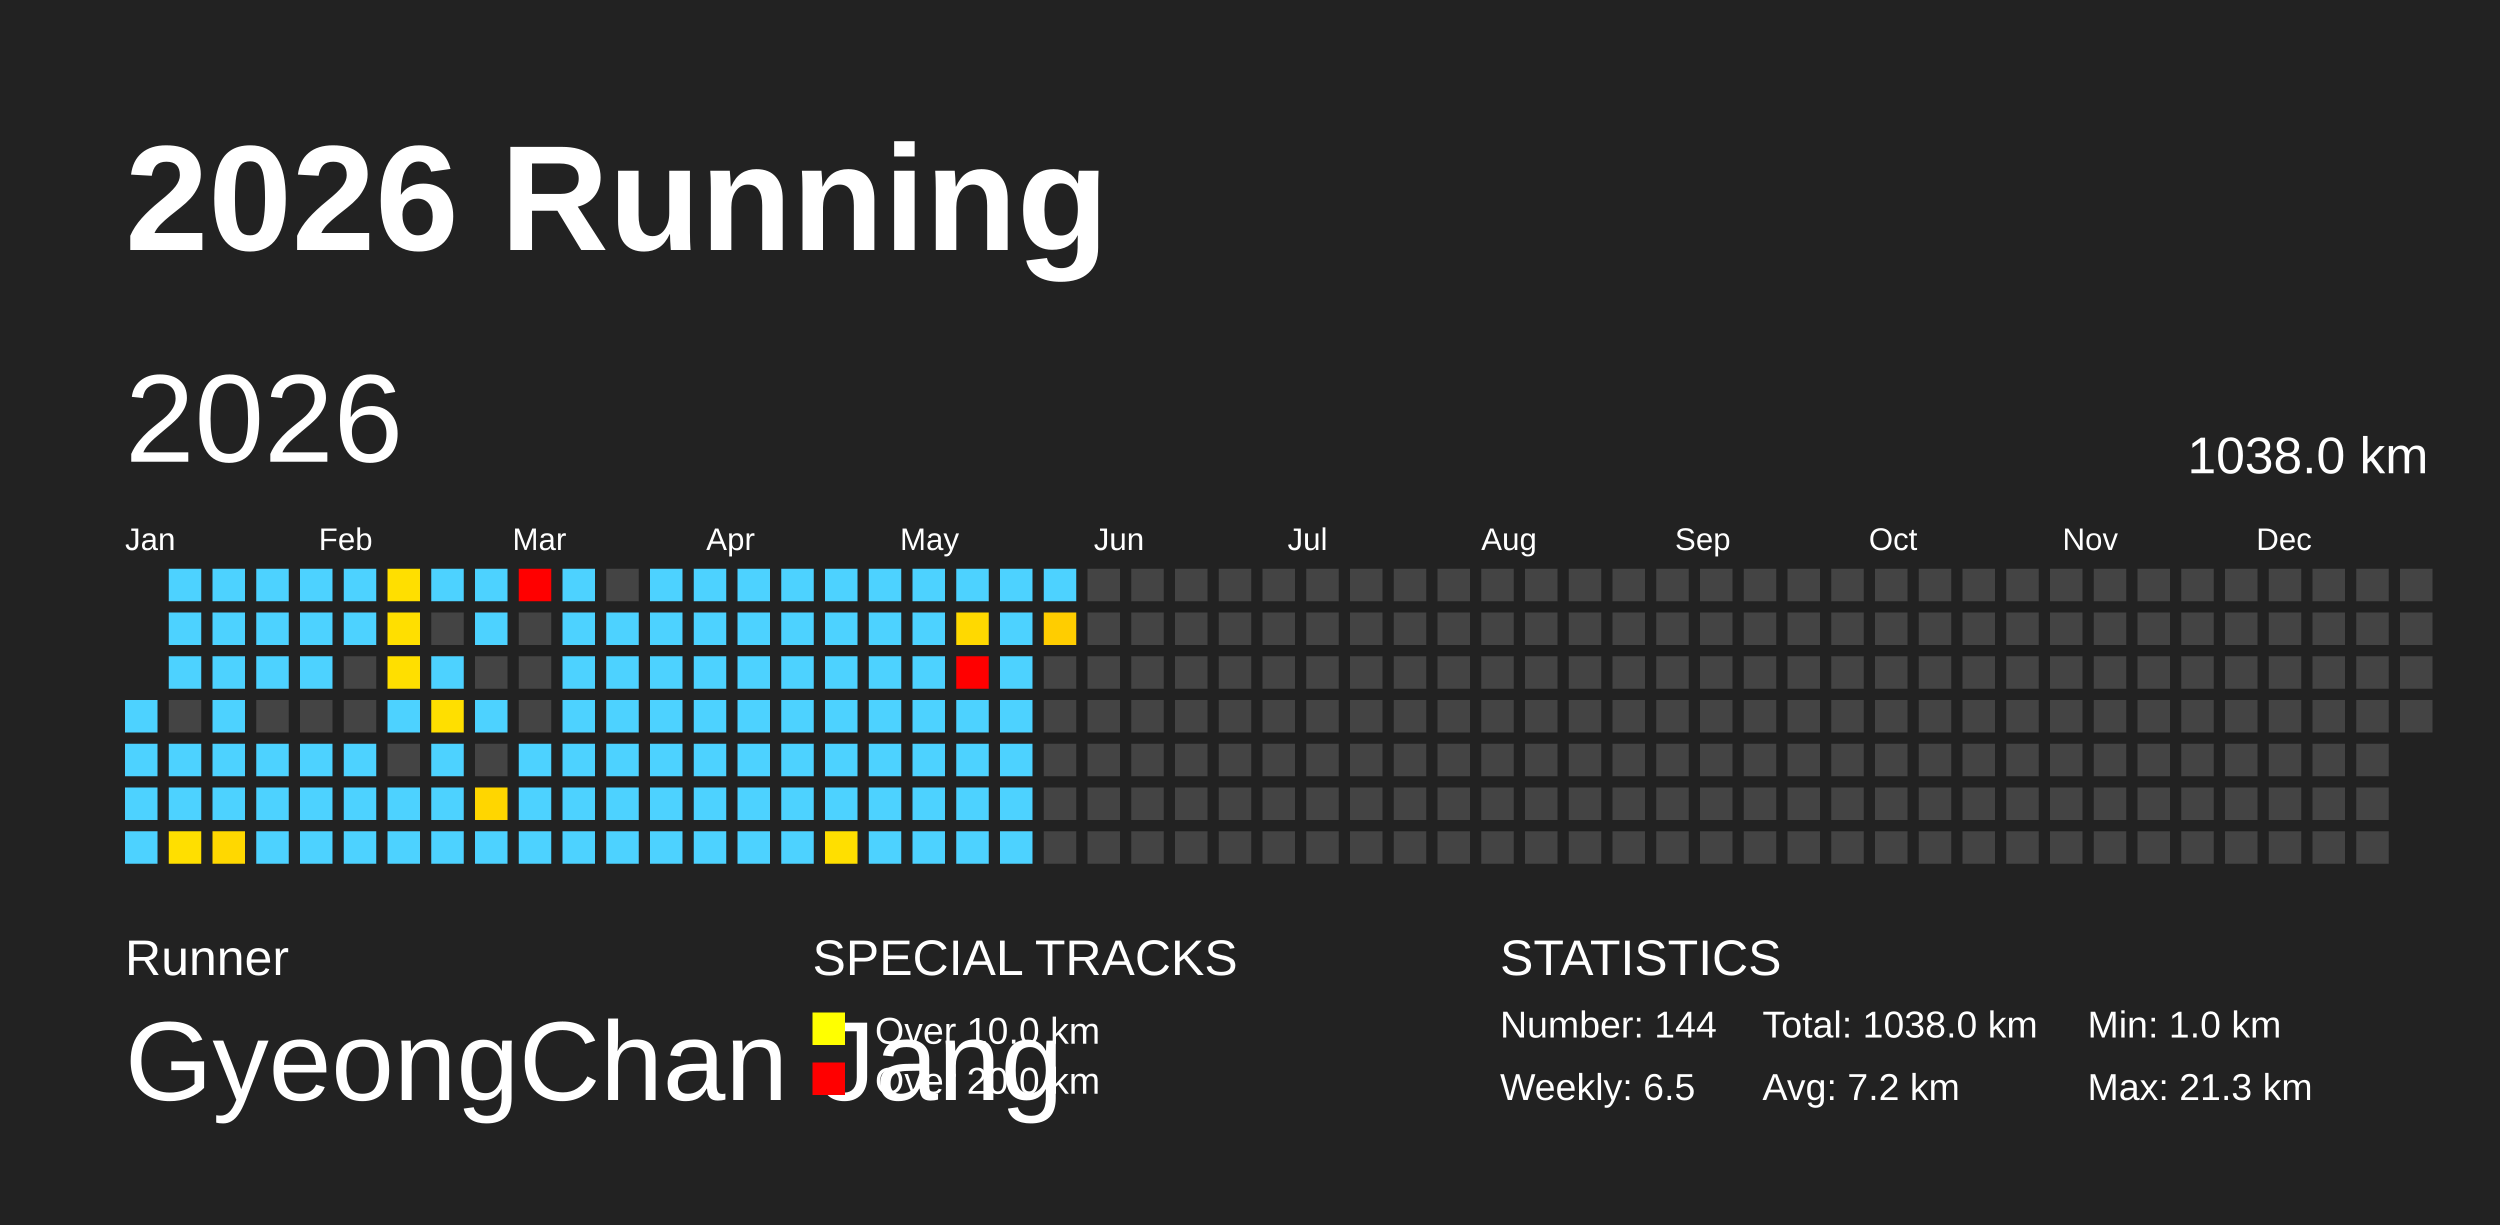
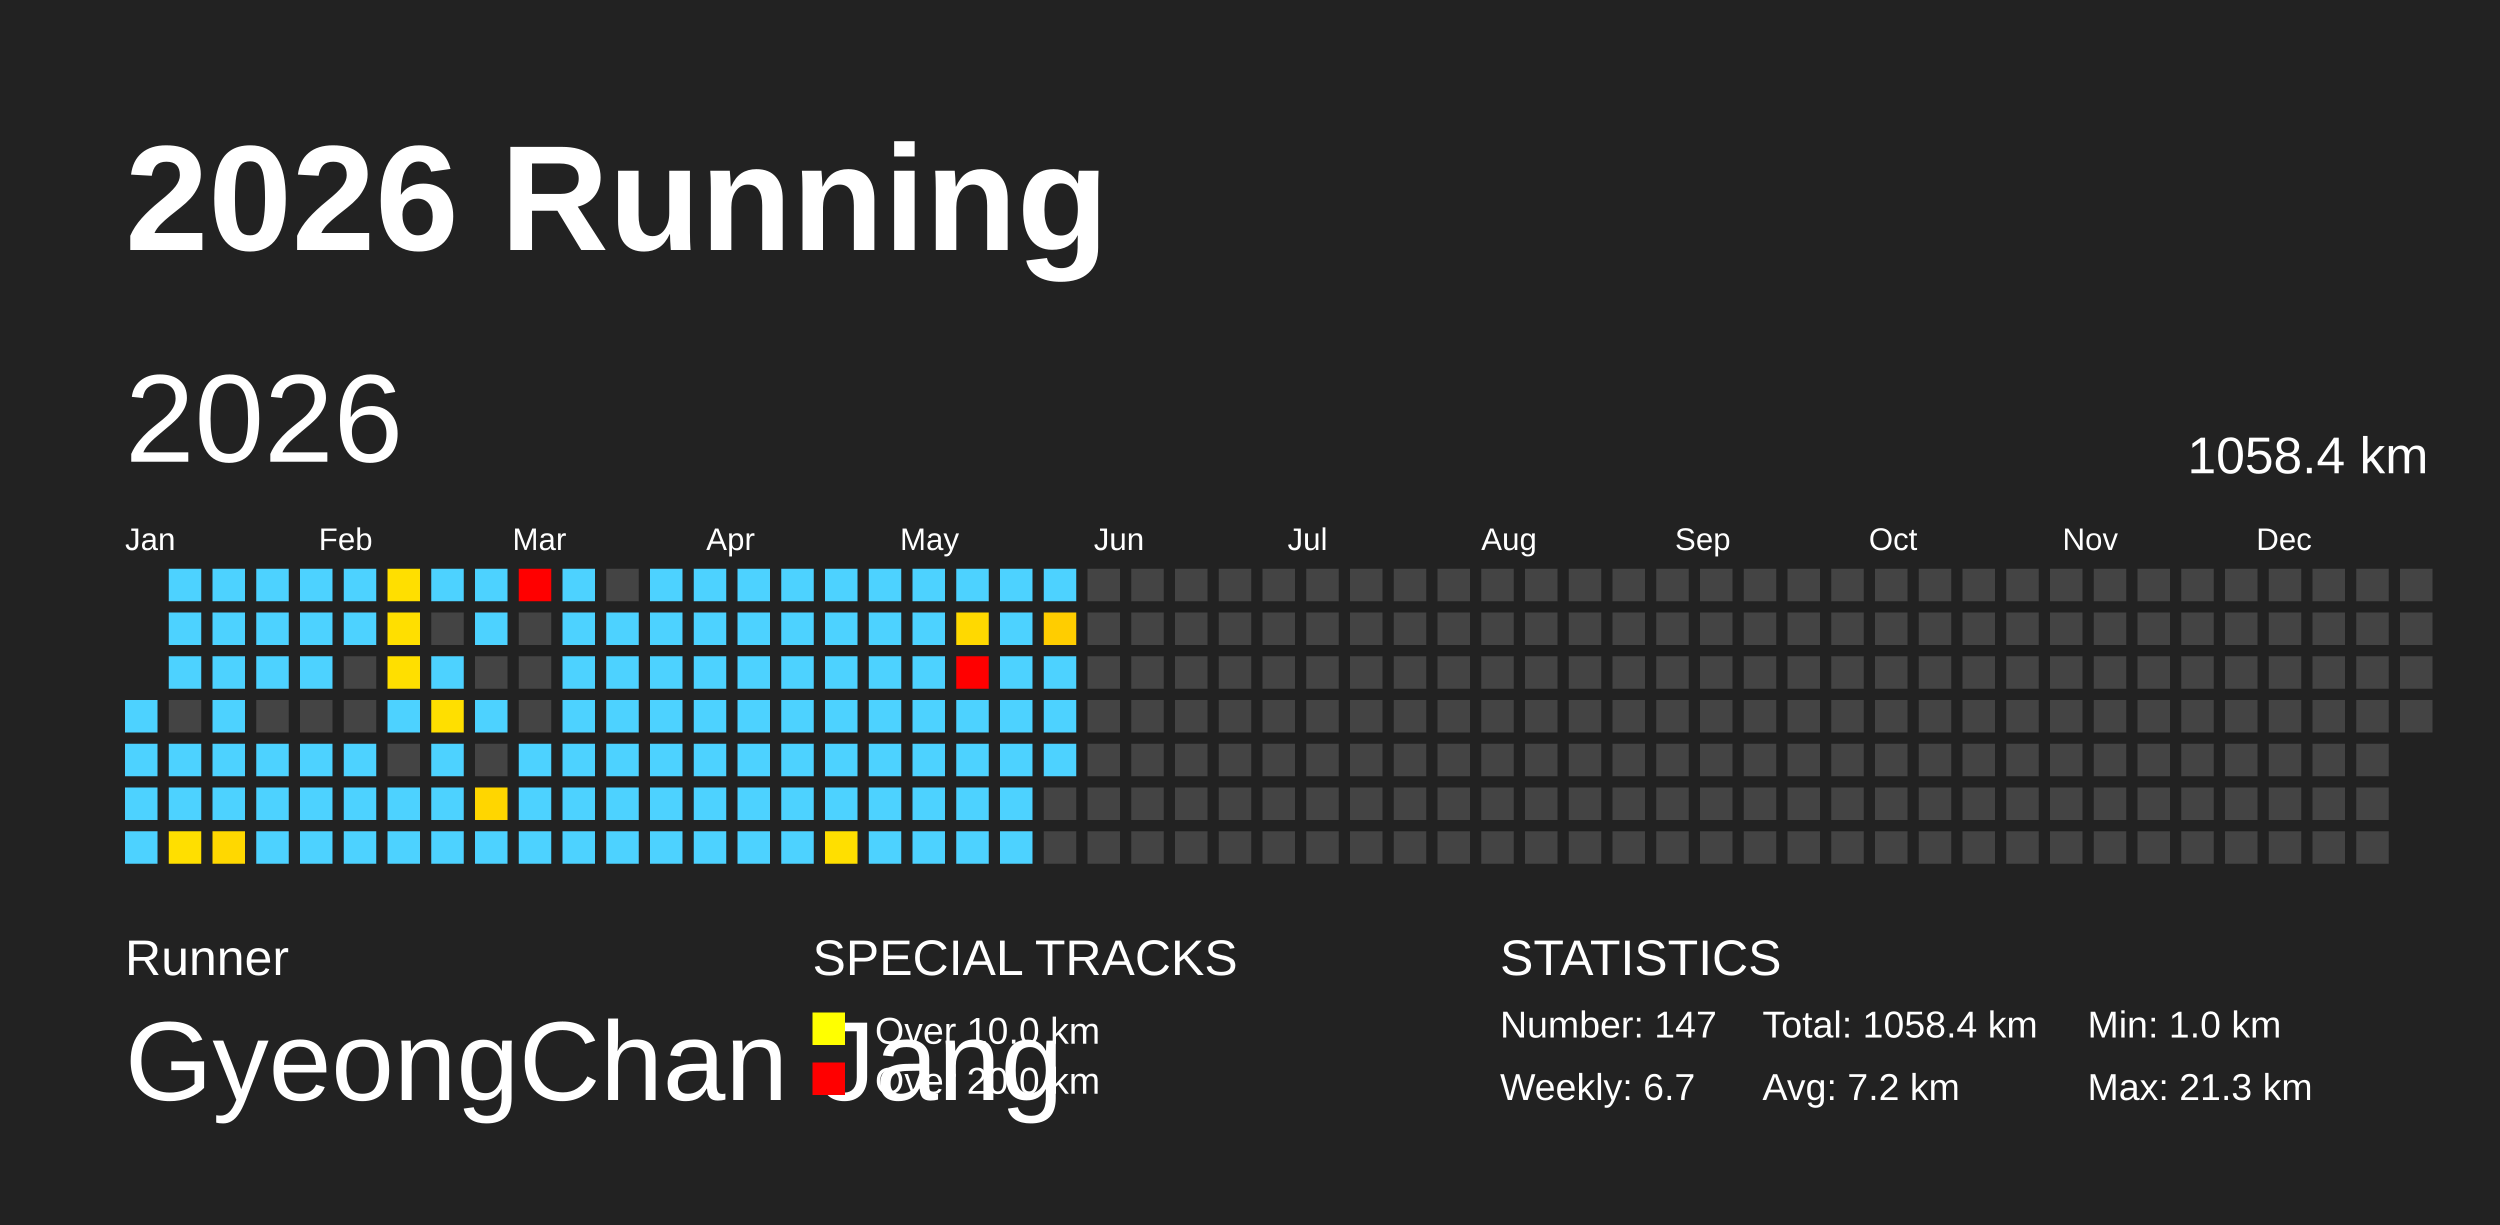
<svg xmlns="http://www.w3.org/2000/svg" baseProfile="full" height="98mm" version="1.1" viewBox="0,0,200,98" width="200mm">
  <defs />
  <rect fill="#222222" height="98" width="200" x="0" y="0" />
  <text fill="#FFFFFF" style="font-size:12px; font-family:Arial; font-weight:bold;" x="10" y="20">2026 Running</text>
  <text fill="#FFFFFF" style="font-size:4px; font-family:Arial" x="10" y="78">Runner</text>
  <text fill="#FFFFFF" style="font-size:9px; font-family:Arial" x="10" y="88">GyeongChan Jang</text>
  <text fill="#FFFFFF" style="font-size:4px; font-family:Arial" x="65" y="78">SPECIAL TRACKS</text>
  <rect fill="yellow" height="2.6" width="2.6" x="65" y="81" />
  <text fill="#FFFFFF" style="font-size:3px; font-family:Arial" x="70" y="83.5">Over 10.0 km</text>
  <rect fill="red" height="2.6" width="2.6" x="65" y="85" />
  <text fill="#FFFFFF" style="font-size:3px; font-family:Arial" x="70" y="87.5">Over 20.0 km</text>
  <text fill="#FFFFFF" style="font-size:4px; font-family:Arial" x="120" y="78">STATISTICS</text>
-   <text fill="#FFFFFF" style="font-size:3px; font-family:Arial" x="120" y="83">Number: 144</text>
-   <text fill="#FFFFFF" style="font-size:3px; font-family:Arial" x="120" y="88">Weekly: 6.5</text>
-   <text fill="#FFFFFF" style="font-size:3px; font-family:Arial" x="141" y="83">Total: 1038.0 km</text>
+   <text fill="#FFFFFF" style="font-size:3px; font-family:Arial" x="120" y="83">Number: 147</text>
+   <text fill="#FFFFFF" style="font-size:3px; font-family:Arial" x="120" y="88">Weekly: 6.7</text>
+   <text fill="#FFFFFF" style="font-size:3px; font-family:Arial" x="141" y="83">Total: 1058.4 km</text>
  <text fill="#FFFFFF" style="font-size:3px; font-family:Arial" x="141" y="88">Avg: 7.2 km</text>
  <text fill="#FFFFFF" style="font-size:3px; font-family:Arial" x="167" y="83">Min: 1.0 km</text>
  <text fill="#FFFFFF" style="font-size:3px; font-family:Arial" x="167" y="88">Max: 21.3 km</text>
  <text dominant-baseline="hanging" fill="#FFFFFF" style="font-size:10.0px; font-family:Arial;" x="10" y="30">2026</text>
-   <text dominant-baseline="hanging" fill="#FFFFFF" style="font-size:4.125px; font-family:Arial;" x="175" y="35">1038.0 km</text>
+   <text dominant-baseline="hanging" fill="#FFFFFF" style="font-size:4.125px; font-family:Arial;" x="175" y="35">1058.4 km</text>
  <text fill="#FFFFFF" style="font-size:2.5px; font-family:Arial" x="10.0" y="44">Jan</text>
  <text fill="#FFFFFF" style="font-size:2.5px; font-family:Arial" x="25.5" y="44">Feb</text>
  <text fill="#FFFFFF" style="font-size:2.5px; font-family:Arial" x="41.0" y="44">Mar</text>
  <text fill="#FFFFFF" style="font-size:2.5px; font-family:Arial" x="56.5" y="44">Apr</text>
  <text fill="#FFFFFF" style="font-size:2.5px; font-family:Arial" x="72.0" y="44">May</text>
  <text fill="#FFFFFF" style="font-size:2.5px; font-family:Arial" x="87.5" y="44">Jun</text>
  <text fill="#FFFFFF" style="font-size:2.5px; font-family:Arial" x="103.0" y="44">Jul</text>
  <text fill="#FFFFFF" style="font-size:2.5px; font-family:Arial" x="118.5" y="44">Aug</text>
  <text fill="#FFFFFF" style="font-size:2.5px; font-family:Arial" x="134.0" y="44">Sep</text>
  <text fill="#FFFFFF" style="font-size:2.5px; font-family:Arial" x="149.5" y="44">Oct</text>
  <text fill="#FFFFFF" style="font-size:2.5px; font-family:Arial" x="165.0" y="44">Nov</text>
  <text fill="#FFFFFF" style="font-size:2.5px; font-family:Arial" x="180.5" y="44">Dec</text>
  <rect fill="#4dd2ff" height="2.6" width="2.6" x="10.0" y="56.0" />
  <rect fill="#4dd2ff" height="2.6" width="2.6" x="10.0" y="59.5" />
  <rect fill="#4dd2ff" height="2.6" width="2.6" x="10.0" y="63.0" />
  <rect fill="#4dd2ff" height="2.6" width="2.6" x="10.0" y="66.5" />
  <rect fill="#4dd2ff" height="2.6" width="2.6" x="13.5" y="45.5" />
  <rect fill="#4dd2ff" height="2.6" width="2.6" x="13.5" y="49.0" />
  <rect fill="#4dd2ff" height="2.6" width="2.6" x="13.5" y="52.5" />
  <rect fill="#444444" height="2.6" width="2.6" x="13.5" y="56.0" />
  <rect fill="#4dd2ff" height="2.6" width="2.6" x="13.5" y="59.5" />
  <rect fill="#4dd2ff" height="2.6" width="2.6" x="13.5" y="63.0" />
  <rect fill="#ffdf00" height="2.6" width="2.6" x="13.5" y="66.5" />
  <rect fill="#4dd2ff" height="2.6" width="2.6" x="17.0" y="45.5" />
  <rect fill="#4dd2ff" height="2.6" width="2.6" x="17.0" y="49.0" />
  <rect fill="#4dd2ff" height="2.6" width="2.6" x="17.0" y="52.5" />
  <rect fill="#4dd2ff" height="2.6" width="2.6" x="17.0" y="56.0" />
  <rect fill="#4dd2ff" height="2.6" width="2.6" x="17.0" y="59.5" />
  <rect fill="#4dd2ff" height="2.6" width="2.6" x="17.0" y="63.0" />
  <rect fill="#ffd800" height="2.6" width="2.6" x="17.0" y="66.5" />
  <rect fill="#4dd2ff" height="2.6" width="2.6" x="20.5" y="45.5" />
  <rect fill="#4dd2ff" height="2.6" width="2.6" x="20.5" y="49.0" />
  <rect fill="#4dd2ff" height="2.6" width="2.6" x="20.5" y="52.5" />
  <rect fill="#444444" height="2.6" width="2.6" x="20.5" y="56.0" />
  <rect fill="#4dd2ff" height="2.6" width="2.6" x="20.5" y="59.5" />
  <rect fill="#4dd2ff" height="2.6" width="2.6" x="20.5" y="63.0" />
  <rect fill="#4dd2ff" height="2.6" width="2.6" x="20.5" y="66.5" />
  <rect fill="#4dd2ff" height="2.6" width="2.6" x="24.0" y="45.5" />
  <rect fill="#4dd2ff" height="2.6" width="2.6" x="24.0" y="49.0" />
  <rect fill="#4dd2ff" height="2.6" width="2.6" x="24.0" y="52.5" />
  <rect fill="#444444" height="2.6" width="2.6" x="24.0" y="56.0" />
  <rect fill="#4dd2ff" height="2.6" width="2.6" x="24.0" y="59.5" />
  <rect fill="#4dd2ff" height="2.6" width="2.6" x="24.0" y="63.0" />
  <rect fill="#4dd2ff" height="2.6" width="2.6" x="24.0" y="66.5" />
  <rect fill="#4dd2ff" height="2.6" width="2.6" x="27.5" y="45.5" />
  <rect fill="#4dd2ff" height="2.6" width="2.6" x="27.5" y="49.0" />
  <rect fill="#444444" height="2.6" width="2.6" x="27.5" y="52.5" />
  <rect fill="#444444" height="2.6" width="2.6" x="27.5" y="56.0" />
  <rect fill="#4dd2ff" height="2.6" width="2.6" x="27.5" y="59.5" />
  <rect fill="#4dd2ff" height="2.6" width="2.6" x="27.5" y="63.0" />
  <rect fill="#4dd2ff" height="2.6" width="2.6" x="27.5" y="66.5" />
  <rect fill="#ffdf00" height="2.6" width="2.6" x="31.0" y="45.5" />
  <rect fill="#ffdf00" height="2.6" width="2.6" x="31.0" y="49.0" />
  <rect fill="#ffdf00" height="2.6" width="2.6" x="31.0" y="52.5" />
  <rect fill="#4dd2ff" height="2.6" width="2.6" x="31.0" y="56.0" />
  <rect fill="#444444" height="2.6" width="2.6" x="31.0" y="59.5" />
  <rect fill="#4dd2ff" height="2.6" width="2.6" x="31.0" y="63.0" />
  <rect fill="#4dd2ff" height="2.6" width="2.6" x="31.0" y="66.5" />
  <rect fill="#4dd2ff" height="2.6" width="2.6" x="34.5" y="45.5" />
  <rect fill="#444444" height="2.6" width="2.6" x="34.5" y="49.0" />
  <rect fill="#4dd2ff" height="2.6" width="2.6" x="34.5" y="52.5" />
  <rect fill="#ffdf00" height="2.6" width="2.6" x="34.5" y="56.0" />
  <rect fill="#4dd2ff" height="2.6" width="2.6" x="34.5" y="59.5" />
  <rect fill="#4dd2ff" height="2.6" width="2.6" x="34.5" y="63.0" />
  <rect fill="#4dd2ff" height="2.6" width="2.6" x="34.5" y="66.5" />
  <rect fill="#4dd2ff" height="2.6" width="2.6" x="38.0" y="45.5" />
  <rect fill="#4dd2ff" height="2.6" width="2.6" x="38.0" y="49.0" />
  <rect fill="#444444" height="2.6" width="2.6" x="38.0" y="52.5" />
  <rect fill="#4dd2ff" height="2.6" width="2.6" x="38.0" y="56.0" />
  <rect fill="#444444" height="2.6" width="2.6" x="38.0" y="59.5" />
  <rect fill="#ffd600" height="2.6" width="2.6" x="38.0" y="63.0" />
  <rect fill="#4dd2ff" height="2.6" width="2.6" x="38.0" y="66.5" />
  <rect fill="red" height="2.6" width="2.6" x="41.5" y="45.5" />
  <rect fill="#444444" height="2.6" width="2.6" x="41.5" y="49.0" />
  <rect fill="#444444" height="2.6" width="2.6" x="41.5" y="52.5" />
  <rect fill="#444444" height="2.6" width="2.6" x="41.5" y="56.0" />
  <rect fill="#4dd2ff" height="2.6" width="2.6" x="41.5" y="59.5" />
  <rect fill="#4dd2ff" height="2.6" width="2.6" x="41.5" y="63.0" />
  <rect fill="#4dd2ff" height="2.6" width="2.6" x="41.5" y="66.5" />
  <rect fill="#4dd2ff" height="2.6" width="2.6" x="45.0" y="45.5" />
  <rect fill="#4dd2ff" height="2.6" width="2.6" x="45.0" y="49.0" />
  <rect fill="#4dd2ff" height="2.6" width="2.6" x="45.0" y="52.5" />
  <rect fill="#4dd2ff" height="2.6" width="2.6" x="45.0" y="56.0" />
  <rect fill="#4dd2ff" height="2.6" width="2.6" x="45.0" y="59.5" />
  <rect fill="#4dd2ff" height="2.6" width="2.6" x="45.0" y="63.0" />
  <rect fill="#4dd2ff" height="2.6" width="2.6" x="45.0" y="66.5" />
  <rect fill="#444444" height="2.6" width="2.6" x="48.5" y="45.5" />
  <rect fill="#4dd2ff" height="2.6" width="2.6" x="48.5" y="49.0" />
  <rect fill="#4dd2ff" height="2.6" width="2.6" x="48.5" y="52.5" />
  <rect fill="#4dd2ff" height="2.6" width="2.6" x="48.5" y="56.0" />
  <rect fill="#4dd2ff" height="2.6" width="2.6" x="48.5" y="59.5" />
  <rect fill="#4dd2ff" height="2.6" width="2.6" x="48.5" y="63.0" />
  <rect fill="#4dd2ff" height="2.6" width="2.6" x="48.5" y="66.5" />
  <rect fill="#4dd2ff" height="2.6" width="2.6" x="52.0" y="45.5" />
  <rect fill="#4dd2ff" height="2.6" width="2.6" x="52.0" y="49.0" />
  <rect fill="#4dd2ff" height="2.6" width="2.6" x="52.0" y="52.5" />
  <rect fill="#4dd2ff" height="2.6" width="2.6" x="52.0" y="56.0" />
  <rect fill="#4dd2ff" height="2.6" width="2.6" x="52.0" y="59.5" />
  <rect fill="#4dd2ff" height="2.6" width="2.6" x="52.0" y="63.0" />
  <rect fill="#4dd2ff" height="2.6" width="2.6" x="52.0" y="66.5" />
  <rect fill="#4dd2ff" height="2.6" width="2.6" x="55.5" y="45.5" />
  <rect fill="#4dd2ff" height="2.6" width="2.6" x="55.5" y="49.0" />
  <rect fill="#4dd2ff" height="2.6" width="2.6" x="55.5" y="52.5" />
  <rect fill="#4dd2ff" height="2.6" width="2.6" x="55.5" y="56.0" />
  <rect fill="#4dd2ff" height="2.6" width="2.6" x="55.5" y="59.5" />
  <rect fill="#4dd2ff" height="2.6" width="2.6" x="55.5" y="63.0" />
  <rect fill="#4dd2ff" height="2.6" width="2.6" x="55.5" y="66.5" />
  <rect fill="#4dd2ff" height="2.6" width="2.6" x="59.0" y="45.5" />
  <rect fill="#4dd2ff" height="2.6" width="2.6" x="59.0" y="49.0" />
  <rect fill="#4dd2ff" height="2.6" width="2.6" x="59.0" y="52.5" />
  <rect fill="#4dd2ff" height="2.6" width="2.6" x="59.0" y="56.0" />
  <rect fill="#4dd2ff" height="2.6" width="2.6" x="59.0" y="59.5" />
  <rect fill="#4dd2ff" height="2.6" width="2.6" x="59.0" y="63.0" />
  <rect fill="#4dd2ff" height="2.6" width="2.6" x="59.0" y="66.5" />
  <rect fill="#4dd2ff" height="2.6" width="2.6" x="62.5" y="45.5" />
  <rect fill="#4dd2ff" height="2.6" width="2.6" x="62.5" y="49.0" />
  <rect fill="#4dd2ff" height="2.6" width="2.6" x="62.5" y="52.5" />
  <rect fill="#4dd2ff" height="2.6" width="2.6" x="62.5" y="56.0" />
  <rect fill="#4dd2ff" height="2.6" width="2.6" x="62.5" y="59.5" />
  <rect fill="#4dd2ff" height="2.6" width="2.6" x="62.5" y="63.0" />
  <rect fill="#4dd2ff" height="2.6" width="2.6" x="62.5" y="66.5" />
  <rect fill="#4dd2ff" height="2.6" width="2.6" x="66.0" y="45.5" />
  <rect fill="#4dd2ff" height="2.6" width="2.6" x="66.0" y="49.0" />
  <rect fill="#4dd2ff" height="2.6" width="2.6" x="66.0" y="52.5" />
  <rect fill="#4dd2ff" height="2.6" width="2.6" x="66.0" y="56.0" />
  <rect fill="#4dd2ff" height="2.6" width="2.6" x="66.0" y="59.5" />
  <rect fill="#4dd2ff" height="2.6" width="2.6" x="66.0" y="63.0" />
  <rect fill="#ffdf00" height="2.6" width="2.6" x="66.0" y="66.5" />
  <rect fill="#4dd2ff" height="2.6" width="2.6" x="69.5" y="45.5" />
  <rect fill="#4dd2ff" height="2.6" width="2.6" x="69.5" y="49.0" />
  <rect fill="#4dd2ff" height="2.6" width="2.6" x="69.5" y="52.5" />
  <rect fill="#4dd2ff" height="2.6" width="2.6" x="69.5" y="56.0" />
  <rect fill="#4dd2ff" height="2.6" width="2.6" x="69.5" y="59.5" />
  <rect fill="#4dd2ff" height="2.6" width="2.6" x="69.5" y="63.0" />
  <rect fill="#4dd2ff" height="2.6" width="2.6" x="69.5" y="66.5" />
  <rect fill="#4dd2ff" height="2.6" width="2.6" x="73.0" y="45.5" />
  <rect fill="#4dd2ff" height="2.6" width="2.6" x="73.0" y="49.0" />
  <rect fill="#4dd2ff" height="2.6" width="2.6" x="73.0" y="52.5" />
  <rect fill="#4dd2ff" height="2.6" width="2.6" x="73.0" y="56.0" />
  <rect fill="#4dd2ff" height="2.6" width="2.6" x="73.0" y="59.5" />
  <rect fill="#4dd2ff" height="2.6" width="2.6" x="73.0" y="63.0" />
  <rect fill="#4dd2ff" height="2.6" width="2.6" x="73.0" y="66.5" />
  <rect fill="#4dd2ff" height="2.6" width="2.6" x="76.5" y="45.5" />
  <rect fill="#ffd900" height="2.6" width="2.6" x="76.5" y="49.0" />
  <rect fill="red" height="2.6" width="2.6" x="76.5" y="52.5" />
  <rect fill="#4dd2ff" height="2.6" width="2.6" x="76.5" y="56.0" />
  <rect fill="#4dd2ff" height="2.6" width="2.6" x="76.5" y="59.5" />
  <rect fill="#4dd2ff" height="2.6" width="2.6" x="76.5" y="63.0" />
  <rect fill="#4dd2ff" height="2.6" width="2.6" x="76.5" y="66.5" />
  <rect fill="#4dd2ff" height="2.6" width="2.6" x="80.0" y="45.5" />
  <rect fill="#4dd2ff" height="2.6" width="2.6" x="80.0" y="49.0" />
  <rect fill="#4dd2ff" height="2.6" width="2.6" x="80.0" y="52.5" />
  <rect fill="#4dd2ff" height="2.6" width="2.6" x="80.0" y="56.0" />
  <rect fill="#4dd2ff" height="2.6" width="2.6" x="80.0" y="59.5" />
  <rect fill="#4dd2ff" height="2.6" width="2.6" x="80.0" y="63.0" />
  <rect fill="#4dd2ff" height="2.6" width="2.6" x="80.0" y="66.5" />
  <rect fill="#4dd2ff" height="2.6" width="2.6" x="83.5" y="45.5" />
  <rect fill="#ffcd00" height="2.6" width="2.6" x="83.5" y="49.0" />
-   <rect fill="#444444" height="2.6" width="2.6" x="83.5" y="52.5" />
-   <rect fill="#444444" height="2.6" width="2.6" x="83.5" y="56.0" />
-   <rect fill="#444444" height="2.6" width="2.6" x="83.5" y="59.5" />
+   <rect fill="#4dd2ff" height="2.6" width="2.6" x="83.5" y="52.5" />
+   <rect fill="#4dd2ff" height="2.6" width="2.6" x="83.5" y="56.0" />
+   <rect fill="#4dd2ff" height="2.6" width="2.6" x="83.5" y="59.5" />
  <rect fill="#444444" height="2.6" width="2.6" x="83.5" y="63.0" />
  <rect fill="#444444" height="2.6" width="2.6" x="83.5" y="66.5" />
  <rect fill="#444444" height="2.6" width="2.6" x="87.0" y="45.5" />
  <rect fill="#444444" height="2.6" width="2.6" x="87.0" y="49.0" />
  <rect fill="#444444" height="2.6" width="2.6" x="87.0" y="52.5" />
  <rect fill="#444444" height="2.6" width="2.6" x="87.0" y="56.0" />
  <rect fill="#444444" height="2.6" width="2.6" x="87.0" y="59.5" />
  <rect fill="#444444" height="2.6" width="2.6" x="87.0" y="63.0" />
  <rect fill="#444444" height="2.6" width="2.6" x="87.0" y="66.5" />
  <rect fill="#444444" height="2.6" width="2.6" x="90.5" y="45.5" />
  <rect fill="#444444" height="2.6" width="2.6" x="90.5" y="49.0" />
  <rect fill="#444444" height="2.6" width="2.6" x="90.5" y="52.5" />
  <rect fill="#444444" height="2.6" width="2.6" x="90.5" y="56.0" />
  <rect fill="#444444" height="2.6" width="2.6" x="90.5" y="59.5" />
  <rect fill="#444444" height="2.6" width="2.6" x="90.5" y="63.0" />
  <rect fill="#444444" height="2.6" width="2.6" x="90.5" y="66.5" />
  <rect fill="#444444" height="2.6" width="2.6" x="94.0" y="45.5" />
  <rect fill="#444444" height="2.6" width="2.6" x="94.0" y="49.0" />
  <rect fill="#444444" height="2.6" width="2.6" x="94.0" y="52.5" />
  <rect fill="#444444" height="2.6" width="2.6" x="94.0" y="56.0" />
  <rect fill="#444444" height="2.6" width="2.6" x="94.0" y="59.5" />
  <rect fill="#444444" height="2.6" width="2.6" x="94.0" y="63.0" />
  <rect fill="#444444" height="2.6" width="2.6" x="94.0" y="66.5" />
  <rect fill="#444444" height="2.6" width="2.6" x="97.5" y="45.5" />
  <rect fill="#444444" height="2.6" width="2.6" x="97.5" y="49.0" />
  <rect fill="#444444" height="2.6" width="2.6" x="97.5" y="52.5" />
  <rect fill="#444444" height="2.6" width="2.6" x="97.5" y="56.0" />
  <rect fill="#444444" height="2.6" width="2.6" x="97.5" y="59.5" />
  <rect fill="#444444" height="2.6" width="2.6" x="97.5" y="63.0" />
  <rect fill="#444444" height="2.6" width="2.6" x="97.5" y="66.5" />
  <rect fill="#444444" height="2.6" width="2.6" x="101.0" y="45.5" />
  <rect fill="#444444" height="2.6" width="2.6" x="101.0" y="49.0" />
  <rect fill="#444444" height="2.6" width="2.6" x="101.0" y="52.5" />
  <rect fill="#444444" height="2.6" width="2.6" x="101.0" y="56.0" />
  <rect fill="#444444" height="2.6" width="2.6" x="101.0" y="59.5" />
  <rect fill="#444444" height="2.6" width="2.6" x="101.0" y="63.0" />
  <rect fill="#444444" height="2.6" width="2.6" x="101.0" y="66.5" />
  <rect fill="#444444" height="2.6" width="2.6" x="104.5" y="45.5" />
  <rect fill="#444444" height="2.6" width="2.6" x="104.5" y="49.0" />
  <rect fill="#444444" height="2.6" width="2.6" x="104.5" y="52.5" />
  <rect fill="#444444" height="2.6" width="2.6" x="104.5" y="56.0" />
  <rect fill="#444444" height="2.6" width="2.6" x="104.5" y="59.5" />
  <rect fill="#444444" height="2.6" width="2.6" x="104.5" y="63.0" />
  <rect fill="#444444" height="2.6" width="2.6" x="104.5" y="66.5" />
  <rect fill="#444444" height="2.6" width="2.6" x="108.0" y="45.5" />
  <rect fill="#444444" height="2.6" width="2.6" x="108.0" y="49.0" />
  <rect fill="#444444" height="2.6" width="2.6" x="108.0" y="52.5" />
  <rect fill="#444444" height="2.6" width="2.6" x="108.0" y="56.0" />
  <rect fill="#444444" height="2.6" width="2.6" x="108.0" y="59.5" />
  <rect fill="#444444" height="2.6" width="2.6" x="108.0" y="63.0" />
  <rect fill="#444444" height="2.6" width="2.6" x="108.0" y="66.5" />
  <rect fill="#444444" height="2.6" width="2.6" x="111.5" y="45.5" />
  <rect fill="#444444" height="2.6" width="2.6" x="111.5" y="49.0" />
  <rect fill="#444444" height="2.6" width="2.6" x="111.5" y="52.5" />
  <rect fill="#444444" height="2.6" width="2.6" x="111.5" y="56.0" />
  <rect fill="#444444" height="2.6" width="2.6" x="111.5" y="59.5" />
  <rect fill="#444444" height="2.6" width="2.6" x="111.5" y="63.0" />
  <rect fill="#444444" height="2.6" width="2.6" x="111.5" y="66.5" />
  <rect fill="#444444" height="2.6" width="2.6" x="115.0" y="45.5" />
  <rect fill="#444444" height="2.6" width="2.6" x="115.0" y="49.0" />
  <rect fill="#444444" height="2.6" width="2.6" x="115.0" y="52.5" />
  <rect fill="#444444" height="2.6" width="2.6" x="115.0" y="56.0" />
  <rect fill="#444444" height="2.6" width="2.6" x="115.0" y="59.5" />
  <rect fill="#444444" height="2.6" width="2.6" x="115.0" y="63.0" />
  <rect fill="#444444" height="2.6" width="2.6" x="115.0" y="66.5" />
  <rect fill="#444444" height="2.6" width="2.6" x="118.5" y="45.5" />
  <rect fill="#444444" height="2.6" width="2.6" x="118.5" y="49.0" />
  <rect fill="#444444" height="2.6" width="2.6" x="118.5" y="52.5" />
  <rect fill="#444444" height="2.6" width="2.6" x="118.5" y="56.0" />
  <rect fill="#444444" height="2.6" width="2.6" x="118.5" y="59.5" />
  <rect fill="#444444" height="2.6" width="2.6" x="118.5" y="63.0" />
  <rect fill="#444444" height="2.6" width="2.6" x="118.5" y="66.5" />
  <rect fill="#444444" height="2.6" width="2.6" x="122.0" y="45.5" />
  <rect fill="#444444" height="2.6" width="2.6" x="122.0" y="49.0" />
  <rect fill="#444444" height="2.6" width="2.6" x="122.0" y="52.5" />
  <rect fill="#444444" height="2.6" width="2.6" x="122.0" y="56.0" />
  <rect fill="#444444" height="2.6" width="2.6" x="122.0" y="59.5" />
  <rect fill="#444444" height="2.6" width="2.6" x="122.0" y="63.0" />
  <rect fill="#444444" height="2.6" width="2.6" x="122.0" y="66.5" />
  <rect fill="#444444" height="2.6" width="2.6" x="125.5" y="45.5" />
  <rect fill="#444444" height="2.6" width="2.6" x="125.5" y="49.0" />
  <rect fill="#444444" height="2.6" width="2.6" x="125.5" y="52.5" />
  <rect fill="#444444" height="2.6" width="2.6" x="125.5" y="56.0" />
  <rect fill="#444444" height="2.6" width="2.6" x="125.5" y="59.5" />
  <rect fill="#444444" height="2.6" width="2.6" x="125.5" y="63.0" />
  <rect fill="#444444" height="2.6" width="2.6" x="125.5" y="66.5" />
  <rect fill="#444444" height="2.6" width="2.6" x="129.0" y="45.5" />
  <rect fill="#444444" height="2.6" width="2.6" x="129.0" y="49.0" />
  <rect fill="#444444" height="2.6" width="2.6" x="129.0" y="52.5" />
  <rect fill="#444444" height="2.6" width="2.6" x="129.0" y="56.0" />
  <rect fill="#444444" height="2.6" width="2.6" x="129.0" y="59.5" />
  <rect fill="#444444" height="2.6" width="2.6" x="129.0" y="63.0" />
  <rect fill="#444444" height="2.6" width="2.6" x="129.0" y="66.5" />
  <rect fill="#444444" height="2.6" width="2.6" x="132.5" y="45.5" />
  <rect fill="#444444" height="2.6" width="2.6" x="132.5" y="49.0" />
  <rect fill="#444444" height="2.6" width="2.6" x="132.5" y="52.5" />
  <rect fill="#444444" height="2.6" width="2.6" x="132.5" y="56.0" />
  <rect fill="#444444" height="2.6" width="2.6" x="132.5" y="59.5" />
  <rect fill="#444444" height="2.6" width="2.6" x="132.5" y="63.0" />
  <rect fill="#444444" height="2.6" width="2.6" x="132.5" y="66.5" />
  <rect fill="#444444" height="2.6" width="2.6" x="136.0" y="45.5" />
  <rect fill="#444444" height="2.6" width="2.6" x="136.0" y="49.0" />
  <rect fill="#444444" height="2.6" width="2.6" x="136.0" y="52.5" />
  <rect fill="#444444" height="2.6" width="2.6" x="136.0" y="56.0" />
  <rect fill="#444444" height="2.6" width="2.6" x="136.0" y="59.5" />
  <rect fill="#444444" height="2.6" width="2.6" x="136.0" y="63.0" />
  <rect fill="#444444" height="2.6" width="2.6" x="136.0" y="66.5" />
  <rect fill="#444444" height="2.6" width="2.6" x="139.5" y="45.5" />
  <rect fill="#444444" height="2.6" width="2.6" x="139.5" y="49.0" />
  <rect fill="#444444" height="2.6" width="2.6" x="139.5" y="52.5" />
  <rect fill="#444444" height="2.6" width="2.6" x="139.5" y="56.0" />
  <rect fill="#444444" height="2.6" width="2.6" x="139.5" y="59.5" />
  <rect fill="#444444" height="2.6" width="2.6" x="139.5" y="63.0" />
  <rect fill="#444444" height="2.6" width="2.6" x="139.5" y="66.5" />
  <rect fill="#444444" height="2.6" width="2.6" x="143.0" y="45.5" />
  <rect fill="#444444" height="2.6" width="2.6" x="143.0" y="49.0" />
  <rect fill="#444444" height="2.6" width="2.6" x="143.0" y="52.5" />
  <rect fill="#444444" height="2.6" width="2.6" x="143.0" y="56.0" />
  <rect fill="#444444" height="2.6" width="2.6" x="143.0" y="59.5" />
  <rect fill="#444444" height="2.6" width="2.6" x="143.0" y="63.0" />
  <rect fill="#444444" height="2.6" width="2.6" x="143.0" y="66.5" />
  <rect fill="#444444" height="2.6" width="2.6" x="146.5" y="45.5" />
  <rect fill="#444444" height="2.6" width="2.6" x="146.5" y="49.0" />
  <rect fill="#444444" height="2.6" width="2.6" x="146.5" y="52.5" />
  <rect fill="#444444" height="2.6" width="2.6" x="146.5" y="56.0" />
  <rect fill="#444444" height="2.6" width="2.6" x="146.5" y="59.5" />
  <rect fill="#444444" height="2.6" width="2.6" x="146.5" y="63.0" />
  <rect fill="#444444" height="2.6" width="2.6" x="146.5" y="66.5" />
  <rect fill="#444444" height="2.6" width="2.6" x="150.0" y="45.5" />
  <rect fill="#444444" height="2.6" width="2.6" x="150.0" y="49.0" />
  <rect fill="#444444" height="2.6" width="2.6" x="150.0" y="52.5" />
  <rect fill="#444444" height="2.6" width="2.6" x="150.0" y="56.0" />
  <rect fill="#444444" height="2.6" width="2.6" x="150.0" y="59.5" />
  <rect fill="#444444" height="2.6" width="2.6" x="150.0" y="63.0" />
  <rect fill="#444444" height="2.6" width="2.6" x="150.0" y="66.5" />
  <rect fill="#444444" height="2.6" width="2.6" x="153.5" y="45.5" />
  <rect fill="#444444" height="2.6" width="2.6" x="153.5" y="49.0" />
  <rect fill="#444444" height="2.6" width="2.6" x="153.5" y="52.5" />
  <rect fill="#444444" height="2.6" width="2.6" x="153.5" y="56.0" />
  <rect fill="#444444" height="2.6" width="2.6" x="153.5" y="59.5" />
  <rect fill="#444444" height="2.6" width="2.6" x="153.5" y="63.0" />
  <rect fill="#444444" height="2.6" width="2.6" x="153.5" y="66.5" />
  <rect fill="#444444" height="2.6" width="2.6" x="157.0" y="45.5" />
  <rect fill="#444444" height="2.6" width="2.6" x="157.0" y="49.0" />
  <rect fill="#444444" height="2.6" width="2.6" x="157.0" y="52.5" />
  <rect fill="#444444" height="2.6" width="2.6" x="157.0" y="56.0" />
  <rect fill="#444444" height="2.6" width="2.6" x="157.0" y="59.5" />
  <rect fill="#444444" height="2.6" width="2.6" x="157.0" y="63.0" />
  <rect fill="#444444" height="2.6" width="2.6" x="157.0" y="66.5" />
  <rect fill="#444444" height="2.6" width="2.6" x="160.5" y="45.5" />
  <rect fill="#444444" height="2.6" width="2.6" x="160.5" y="49.0" />
  <rect fill="#444444" height="2.6" width="2.6" x="160.5" y="52.5" />
  <rect fill="#444444" height="2.6" width="2.6" x="160.5" y="56.0" />
  <rect fill="#444444" height="2.6" width="2.6" x="160.5" y="59.5" />
  <rect fill="#444444" height="2.6" width="2.6" x="160.5" y="63.0" />
  <rect fill="#444444" height="2.6" width="2.6" x="160.5" y="66.5" />
  <rect fill="#444444" height="2.6" width="2.6" x="164.0" y="45.5" />
  <rect fill="#444444" height="2.6" width="2.6" x="164.0" y="49.0" />
  <rect fill="#444444" height="2.6" width="2.6" x="164.0" y="52.5" />
  <rect fill="#444444" height="2.6" width="2.6" x="164.0" y="56.0" />
  <rect fill="#444444" height="2.6" width="2.6" x="164.0" y="59.5" />
  <rect fill="#444444" height="2.6" width="2.6" x="164.0" y="63.0" />
  <rect fill="#444444" height="2.6" width="2.6" x="164.0" y="66.5" />
  <rect fill="#444444" height="2.6" width="2.6" x="167.5" y="45.5" />
  <rect fill="#444444" height="2.6" width="2.6" x="167.5" y="49.0" />
  <rect fill="#444444" height="2.6" width="2.6" x="167.5" y="52.5" />
  <rect fill="#444444" height="2.6" width="2.6" x="167.5" y="56.0" />
  <rect fill="#444444" height="2.6" width="2.6" x="167.5" y="59.5" />
  <rect fill="#444444" height="2.6" width="2.6" x="167.5" y="63.0" />
  <rect fill="#444444" height="2.6" width="2.6" x="167.5" y="66.5" />
  <rect fill="#444444" height="2.6" width="2.6" x="171.0" y="45.5" />
  <rect fill="#444444" height="2.6" width="2.6" x="171.0" y="49.0" />
  <rect fill="#444444" height="2.6" width="2.6" x="171.0" y="52.5" />
  <rect fill="#444444" height="2.6" width="2.6" x="171.0" y="56.0" />
  <rect fill="#444444" height="2.6" width="2.6" x="171.0" y="59.5" />
  <rect fill="#444444" height="2.6" width="2.6" x="171.0" y="63.0" />
  <rect fill="#444444" height="2.6" width="2.6" x="171.0" y="66.5" />
  <rect fill="#444444" height="2.6" width="2.6" x="174.5" y="45.5" />
  <rect fill="#444444" height="2.6" width="2.6" x="174.5" y="49.0" />
  <rect fill="#444444" height="2.6" width="2.6" x="174.5" y="52.5" />
  <rect fill="#444444" height="2.6" width="2.6" x="174.5" y="56.0" />
  <rect fill="#444444" height="2.6" width="2.6" x="174.5" y="59.5" />
  <rect fill="#444444" height="2.6" width="2.6" x="174.5" y="63.0" />
  <rect fill="#444444" height="2.6" width="2.6" x="174.5" y="66.5" />
  <rect fill="#444444" height="2.6" width="2.6" x="178.0" y="45.5" />
  <rect fill="#444444" height="2.6" width="2.6" x="178.0" y="49.0" />
  <rect fill="#444444" height="2.6" width="2.6" x="178.0" y="52.5" />
  <rect fill="#444444" height="2.6" width="2.6" x="178.0" y="56.0" />
  <rect fill="#444444" height="2.6" width="2.6" x="178.0" y="59.5" />
  <rect fill="#444444" height="2.6" width="2.6" x="178.0" y="63.0" />
  <rect fill="#444444" height="2.6" width="2.6" x="178.0" y="66.5" />
  <rect fill="#444444" height="2.6" width="2.6" x="181.5" y="45.5" />
  <rect fill="#444444" height="2.6" width="2.6" x="181.5" y="49.0" />
  <rect fill="#444444" height="2.6" width="2.6" x="181.5" y="52.5" />
  <rect fill="#444444" height="2.6" width="2.6" x="181.5" y="56.0" />
  <rect fill="#444444" height="2.6" width="2.6" x="181.5" y="59.5" />
  <rect fill="#444444" height="2.6" width="2.6" x="181.5" y="63.0" />
  <rect fill="#444444" height="2.6" width="2.6" x="181.5" y="66.5" />
  <rect fill="#444444" height="2.6" width="2.6" x="185.0" y="45.5" />
  <rect fill="#444444" height="2.6" width="2.6" x="185.0" y="49.0" />
  <rect fill="#444444" height="2.6" width="2.6" x="185.0" y="52.5" />
  <rect fill="#444444" height="2.6" width="2.6" x="185.0" y="56.0" />
  <rect fill="#444444" height="2.6" width="2.6" x="185.0" y="59.5" />
  <rect fill="#444444" height="2.6" width="2.6" x="185.0" y="63.0" />
  <rect fill="#444444" height="2.6" width="2.6" x="185.0" y="66.5" />
  <rect fill="#444444" height="2.6" width="2.6" x="188.5" y="45.5" />
  <rect fill="#444444" height="2.6" width="2.6" x="188.5" y="49.0" />
  <rect fill="#444444" height="2.6" width="2.6" x="188.5" y="52.5" />
  <rect fill="#444444" height="2.6" width="2.6" x="188.5" y="56.0" />
  <rect fill="#444444" height="2.6" width="2.6" x="188.5" y="59.5" />
  <rect fill="#444444" height="2.6" width="2.6" x="188.5" y="63.0" />
  <rect fill="#444444" height="2.6" width="2.6" x="188.5" y="66.5" />
  <rect fill="#444444" height="2.6" width="2.6" x="192.0" y="45.5" />
  <rect fill="#444444" height="2.6" width="2.6" x="192.0" y="49.0" />
  <rect fill="#444444" height="2.6" width="2.6" x="192.0" y="52.5" />
  <rect fill="#444444" height="2.6" width="2.6" x="192.0" y="56.0" />
</svg>
